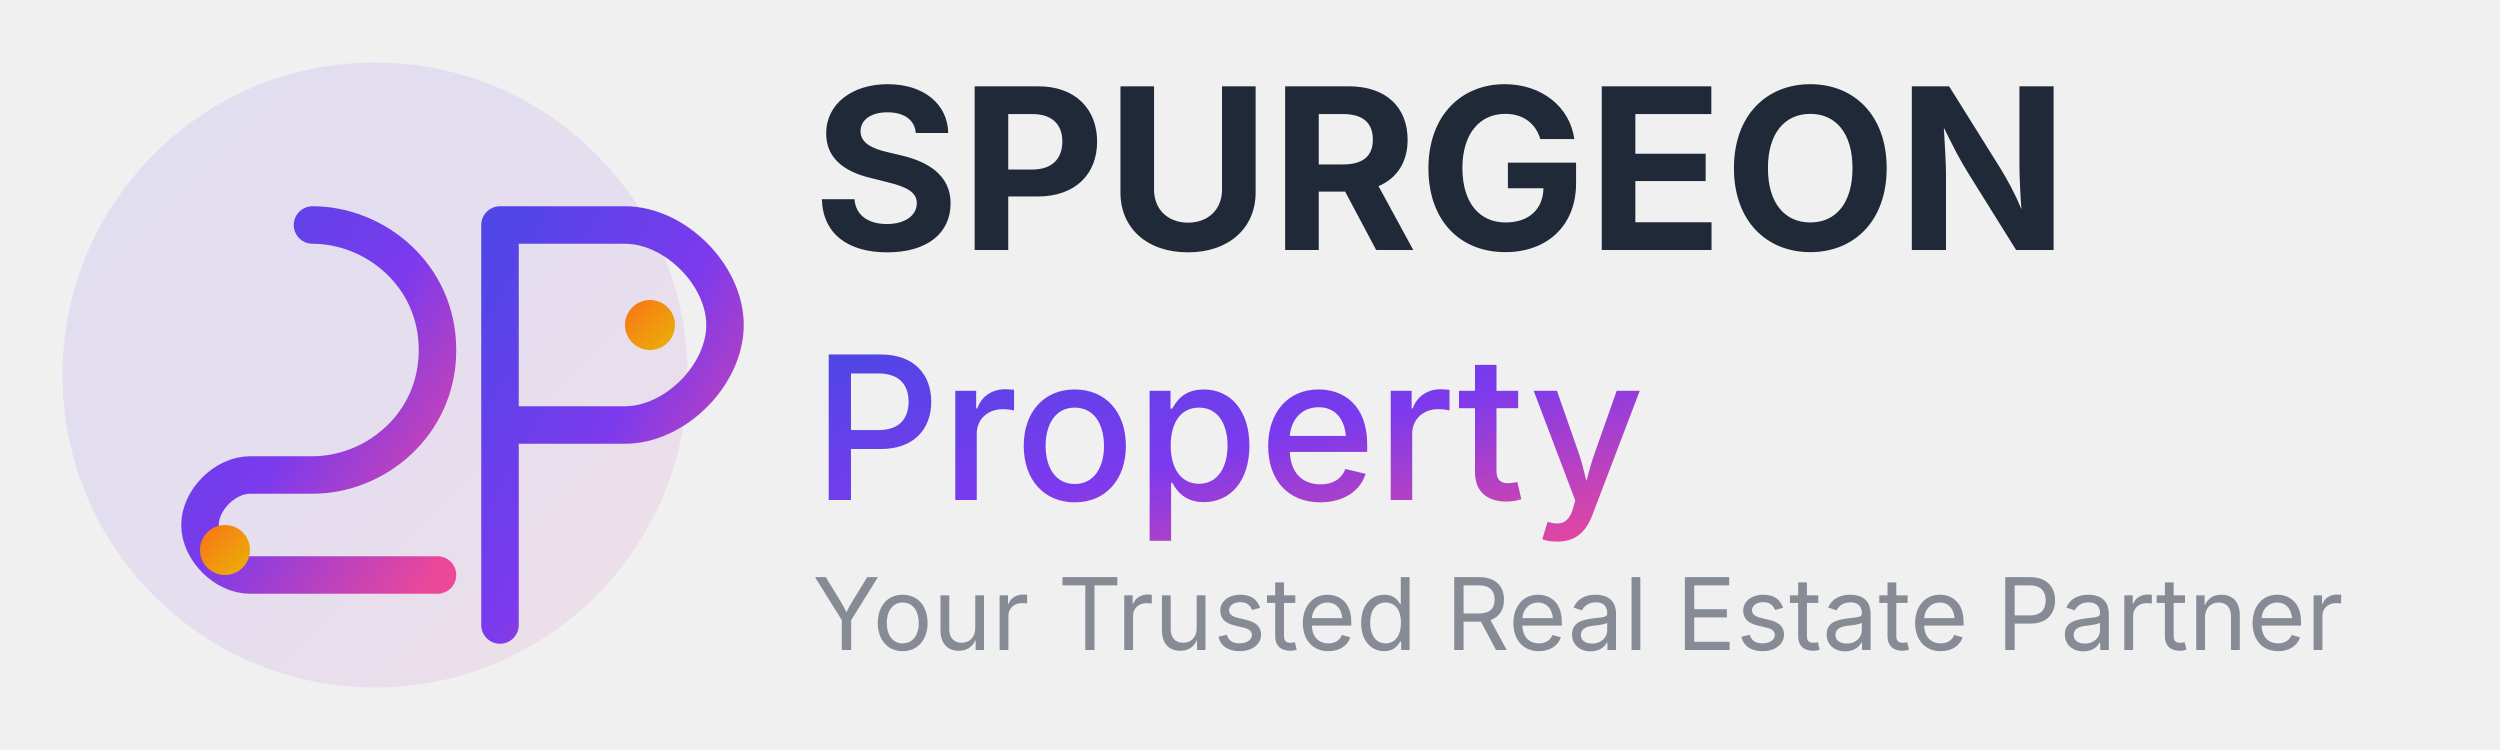
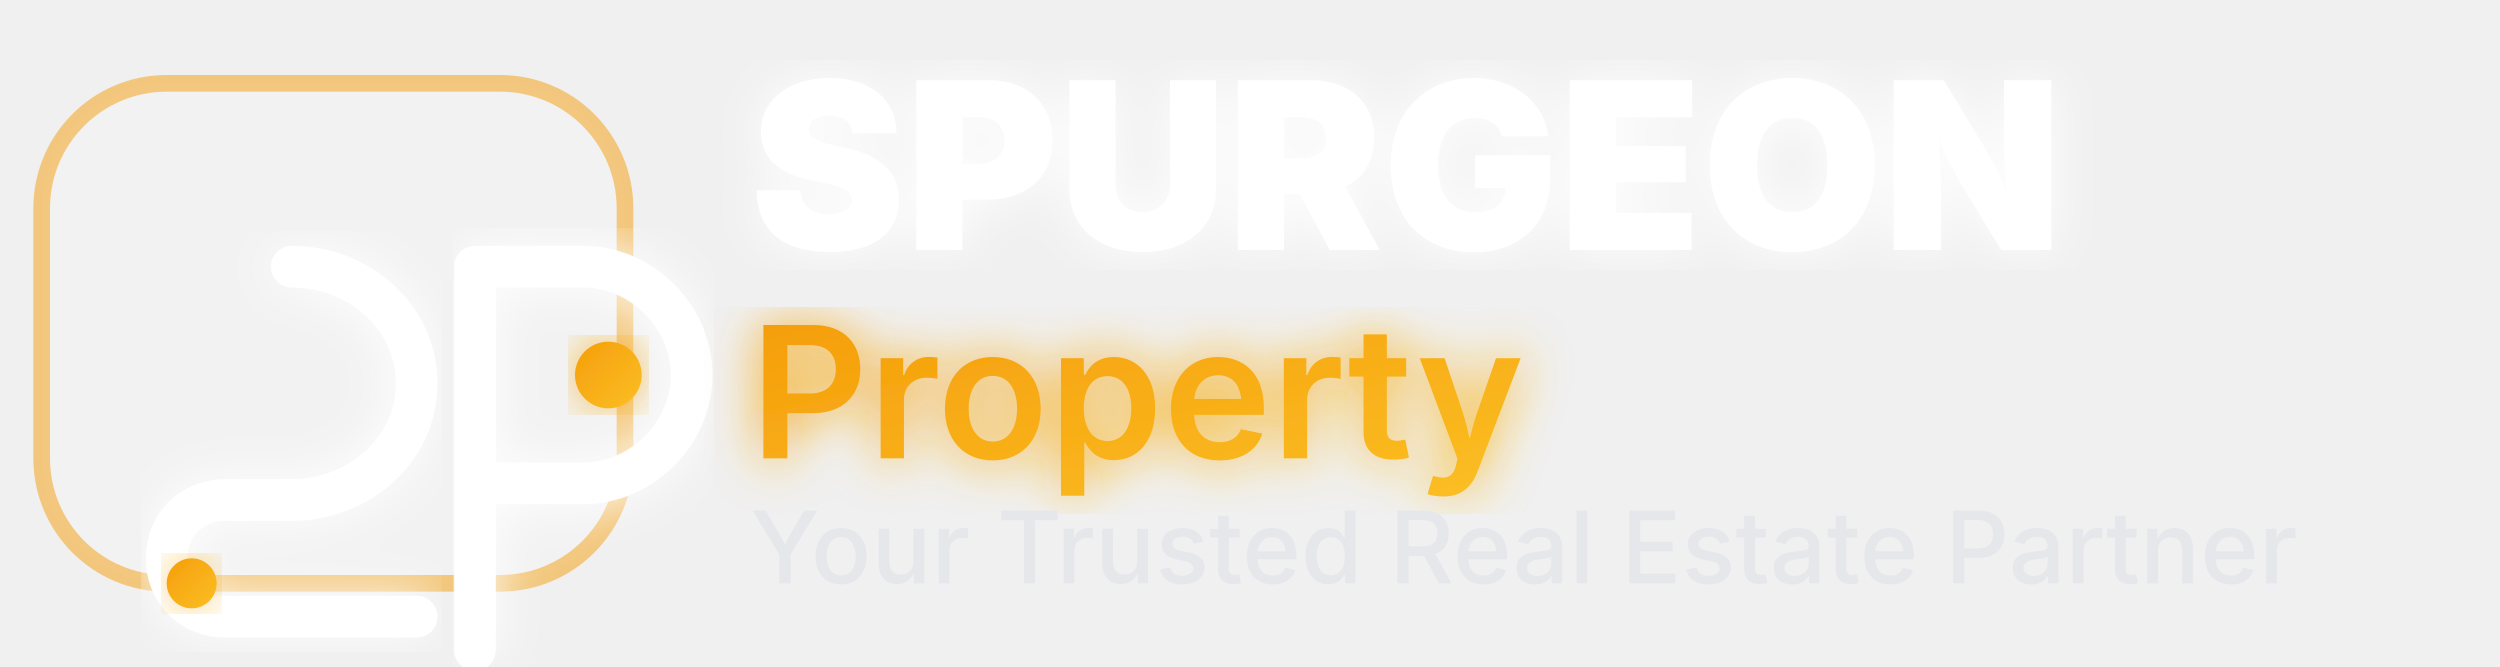
- <svg xmlns="http://www.w3.org/2000/svg" width="200" height="60" viewBox="0 0 200 60" fill="none">
+ <svg xmlns="http://www.w3.org/2000/svg" width="300" height="80" viewBox="0 0 300 80" fill="none">
  <defs>
-     <linearGradient id="spGradient" x1="0%" y1="0%" x2="100%" y2="100%">
-       <stop offset="0%" style="stop-color:#4F46E5;stop-opacity:1" />
-       <stop offset="50%" style="stop-color:#7C3AED;stop-opacity:1" />
-       <stop offset="100%" style="stop-color:#EC4899;stop-opacity:1" />
+     <linearGradient id="whiteBoldGradient" x1="0%" y1="0%" x2="100%" y2="100%">
+       <stop offset="0%" style="stop-color:#FFFFFF;stop-opacity:1" />
+       <stop offset="50%" style="stop-color:#F8FAFC;stop-opacity:1" />
+       <stop offset="100%" style="stop-color:#FFFFFF;stop-opacity:1" />
    </linearGradient>
-     <linearGradient id="orangeAccent" x1="0%" y1="0%" x2="100%" y2="100%">
-       <stop offset="0%" style="stop-color:#F97316;stop-opacity:1" />
-       <stop offset="100%" style="stop-color:#EAB308;stop-opacity:1" />
+     <linearGradient id="goldAccent" x1="0%" y1="0%" x2="100%" y2="100%">
+       <stop offset="0%" style="stop-color:#F59E0B;stop-opacity:1" />
+       <stop offset="100%" style="stop-color:#FBBF24;stop-opacity:1" />
    </linearGradient>
+     <filter id="glow">
+       <feGaussianBlur stdDeviation="3" result="coloredBlur" />
+       <feMerge>
+         <feMergeNode in="coloredBlur" />
+         <feMergeNode in="SourceGraphic" />
+       </feMerge>
+     </filter>
  </defs>
-   <circle cx="30" cy="30" r="25" fill="url(#spGradient)" opacity="0.1" />
-   <g transform="translate(10, 10)">
-     <path d="M15 8 C20 8, 25 12, 25 18 C25 24, 20 28, 15 28 L10 28 C8 28, 6 30, 6 32 C6 34, 8 36, 10 36 L25 36" stroke="url(#spGradient)" stroke-width="3" fill="none" stroke-linecap="round" />
-     <path d="M30 8 L30 40 M30 8 L40 8 C44 8, 48 12, 48 16 C48 20, 44 24, 40 24 L30 24" stroke="url(#spGradient)" stroke-width="3" fill="none" stroke-linecap="round" stroke-linejoin="round" />
-     <circle cx="42" cy="16" r="2" fill="url(#orangeAccent)" />
-     <rect x="6" y="32" width="4" height="4" rx="2" fill="url(#orangeAccent)" />
+   <rect x="5" y="10" width="70" height="60" rx="15" fill="rgba(255,255,255,0.15)" stroke="rgba(245,158,11,0.5)" stroke-width="2" />
+   <g transform="translate(15, 20)">
+     <path d="M20 12 C28 12, 35 18, 35 26 C35 34, 28 40, 20 40 L12 40 C8 40, 5 43, 5 47 C5 51, 8 54, 12 54 L35 54" stroke="#FFFFFF" stroke-width="5" fill="none" stroke-linecap="round" filter="url(#glow)" />
+     <path d="M42 12 L42 58 M42 12 L55 12 C62 12, 68 18, 68 25 C68 32, 62 38, 55 38 L42 38" stroke="#FFFFFF" stroke-width="5" fill="none" stroke-linecap="round" stroke-linejoin="round" filter="url(#glow)" />
+     <circle cx="58" cy="25" r="4" fill="url(#goldAccent)" filter="url(#glow)" />
+     <rect x="5" y="47" width="6" height="6" rx="3" fill="url(#goldAccent)" filter="url(#glow)" />
  </g>
-   <text x="65" y="20" font-family="Inter, sans-serif" font-size="18" font-weight="700" fill="#1F2937">SPURGEON</text>
-   <text x="65" y="40" font-family="Inter, sans-serif" font-size="16" font-weight="500" fill="url(#spGradient)">Property</text>
-   <text x="65" y="52" font-family="Inter, sans-serif" font-size="8" font-weight="400" fill="#6B7280" opacity="0.8">Your Trusted Real Estate Partner</text>
+   <text x="90" y="30" font-family="Inter, sans-serif" font-size="28" font-weight="900" fill="#FFFFFF" filter="url(#glow)">SPURGEON</text>
+   <text x="90" y="55" font-family="Inter, sans-serif" font-size="22" font-weight="600" fill="url(#goldAccent)" filter="url(#glow)">Property</text>
+   <text x="90" y="70" font-family="Inter, sans-serif" font-size="12" font-weight="500" fill="#E5E7EB">Your Trusted Real Estate Partner</text>
</svg>
